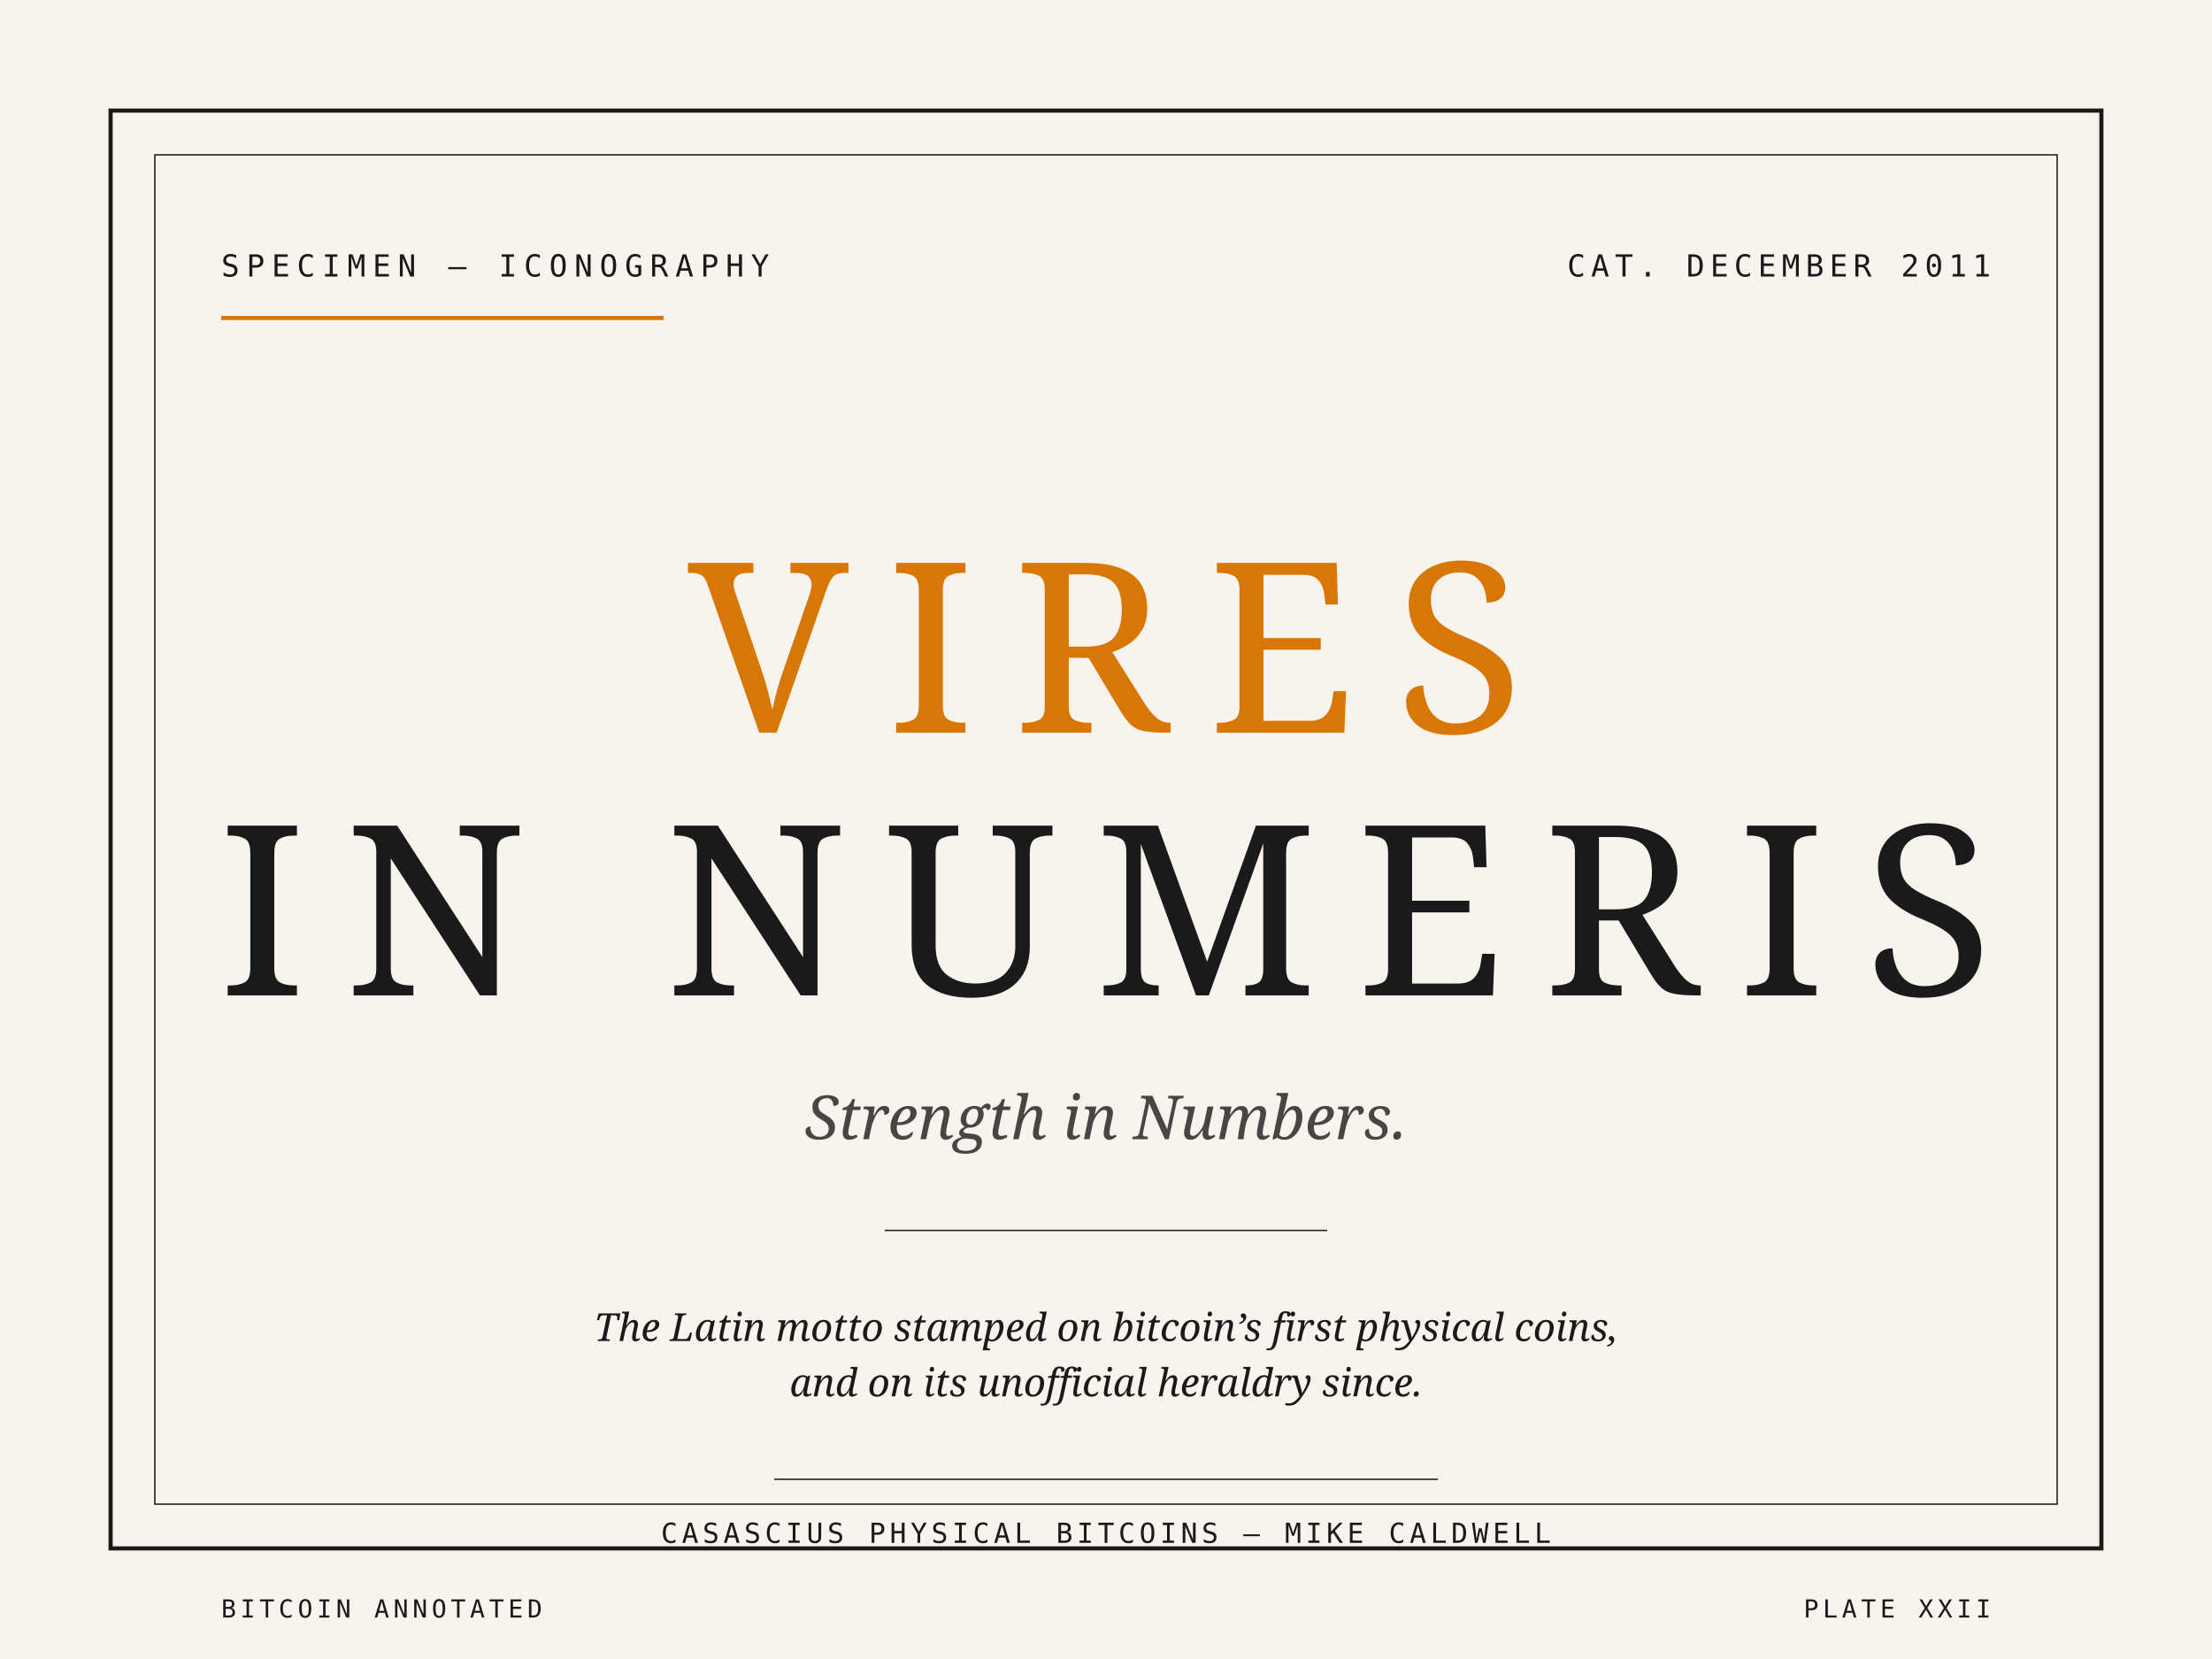
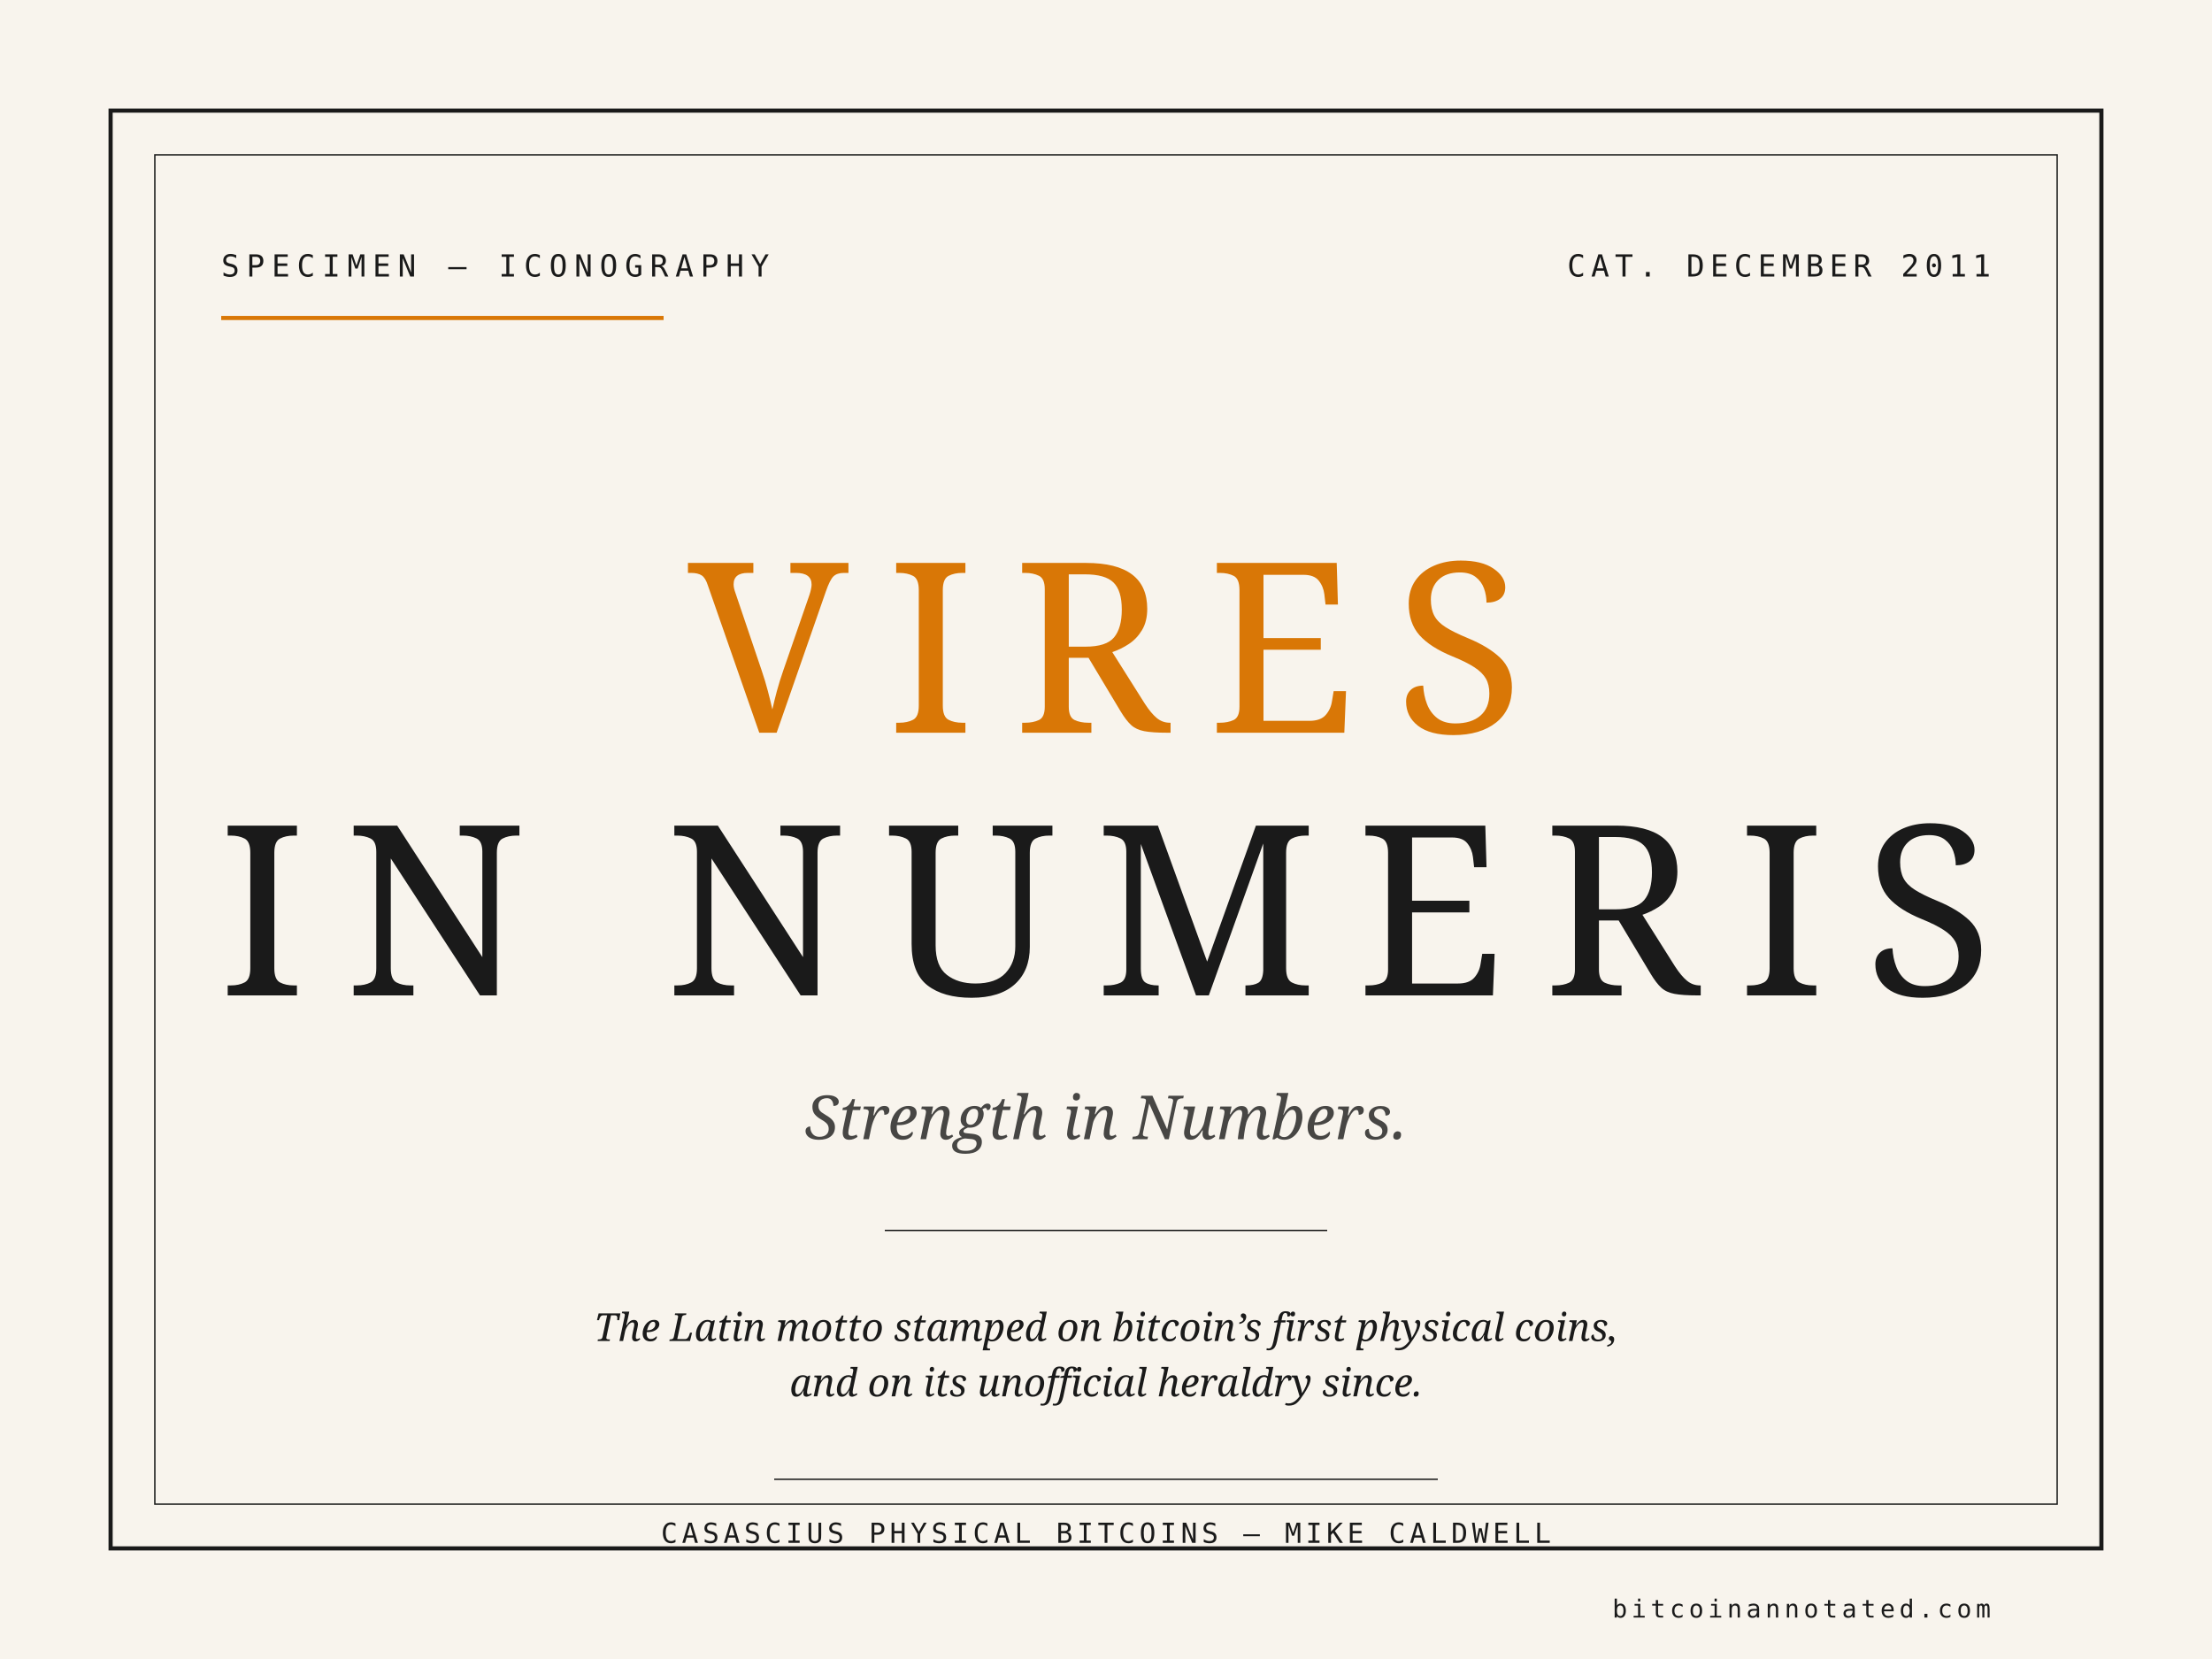
<svg xmlns="http://www.w3.org/2000/svg" viewBox="0 0 800 600" width="800" height="600">
  <rect width="800" height="600" fill="#f8f4ed" />
  <rect x="40" y="40" width="720" height="520" fill="none" stroke="#1a1a1a" stroke-width="1.5" />
  <rect x="56" y="56" width="688" height="488" fill="none" stroke="#1a1a1a" stroke-width="0.5" />
  <text x="80" y="100" font-family="JetBrains Mono, monospace" font-size="11" fill="#1a1a1a" letter-spacing="2.5">SPECIMEN — ICONOGRAPHY</text>
  <line x1="80" y1="115" x2="240" y2="115" stroke="#d97706" stroke-width="1.5" />
  <text x="720" y="100" font-family="JetBrains Mono, monospace" font-size="11" fill="#1a1a1a" letter-spacing="2" text-anchor="end">CAT. DECEMBER 2011</text>
  <text x="400" y="265" text-anchor="middle" font-family="EB Garamond, Garamond, serif" font-size="86" fill="#d97706" font-weight="500" letter-spacing="14">VIRES</text>
  <text x="400" y="360" text-anchor="middle" font-family="EB Garamond, Garamond, serif" font-size="86" fill="#1a1a1a" font-weight="500" letter-spacing="14">IN NUMERIS</text>
  <text x="400" y="412" text-anchor="middle" font-family="EB Garamond, Garamond, serif" font-size="22" font-style="italic" fill="#1a1a1a" opacity="0.8">Strength in Numbers.</text>
  <line x1="320" y1="445" x2="480" y2="445" stroke="#1a1a1a" stroke-width="0.5" />
  <text x="400" y="485" font-family="EB Garamond, Garamond, serif" font-style="italic" font-size="14" fill="#1a1a1a" text-anchor="middle">The Latin motto stamped on bitcoin’s first physical coins,</text>
  <text x="400" y="505" font-family="EB Garamond, Garamond, serif" font-style="italic" font-size="14" fill="#1a1a1a" text-anchor="middle">and on its unofficial heraldry since.</text>
  <line x1="280" y1="535" x2="520" y2="535" stroke="#1a1a1a" stroke-width="0.5" />
  <text x="400" y="558" font-family="JetBrains Mono, monospace" font-size="10" fill="#1a1a1a" letter-spacing="1.5" text-anchor="middle">CASASCIUS PHYSICAL BITCOINS — MIKE CALDWELL</text>
-   <text x="80" y="585" font-family="JetBrains Mono, monospace" font-size="9" fill="#1a1a1a" letter-spacing="1.5">BITCOIN ANNOTATED</text>
-   <text x="720" y="585" font-family="JetBrains Mono, monospace" font-size="9" fill="#1a1a1a" letter-spacing="1.5" text-anchor="end">PLATE XXII</text>
+   <text x="720" y="585" font-family="JetBrains Mono, monospace" font-size="9" fill="#1a1a1a" letter-spacing="1.5" text-anchor="end">bitcoinannotated.com</text>
</svg>
